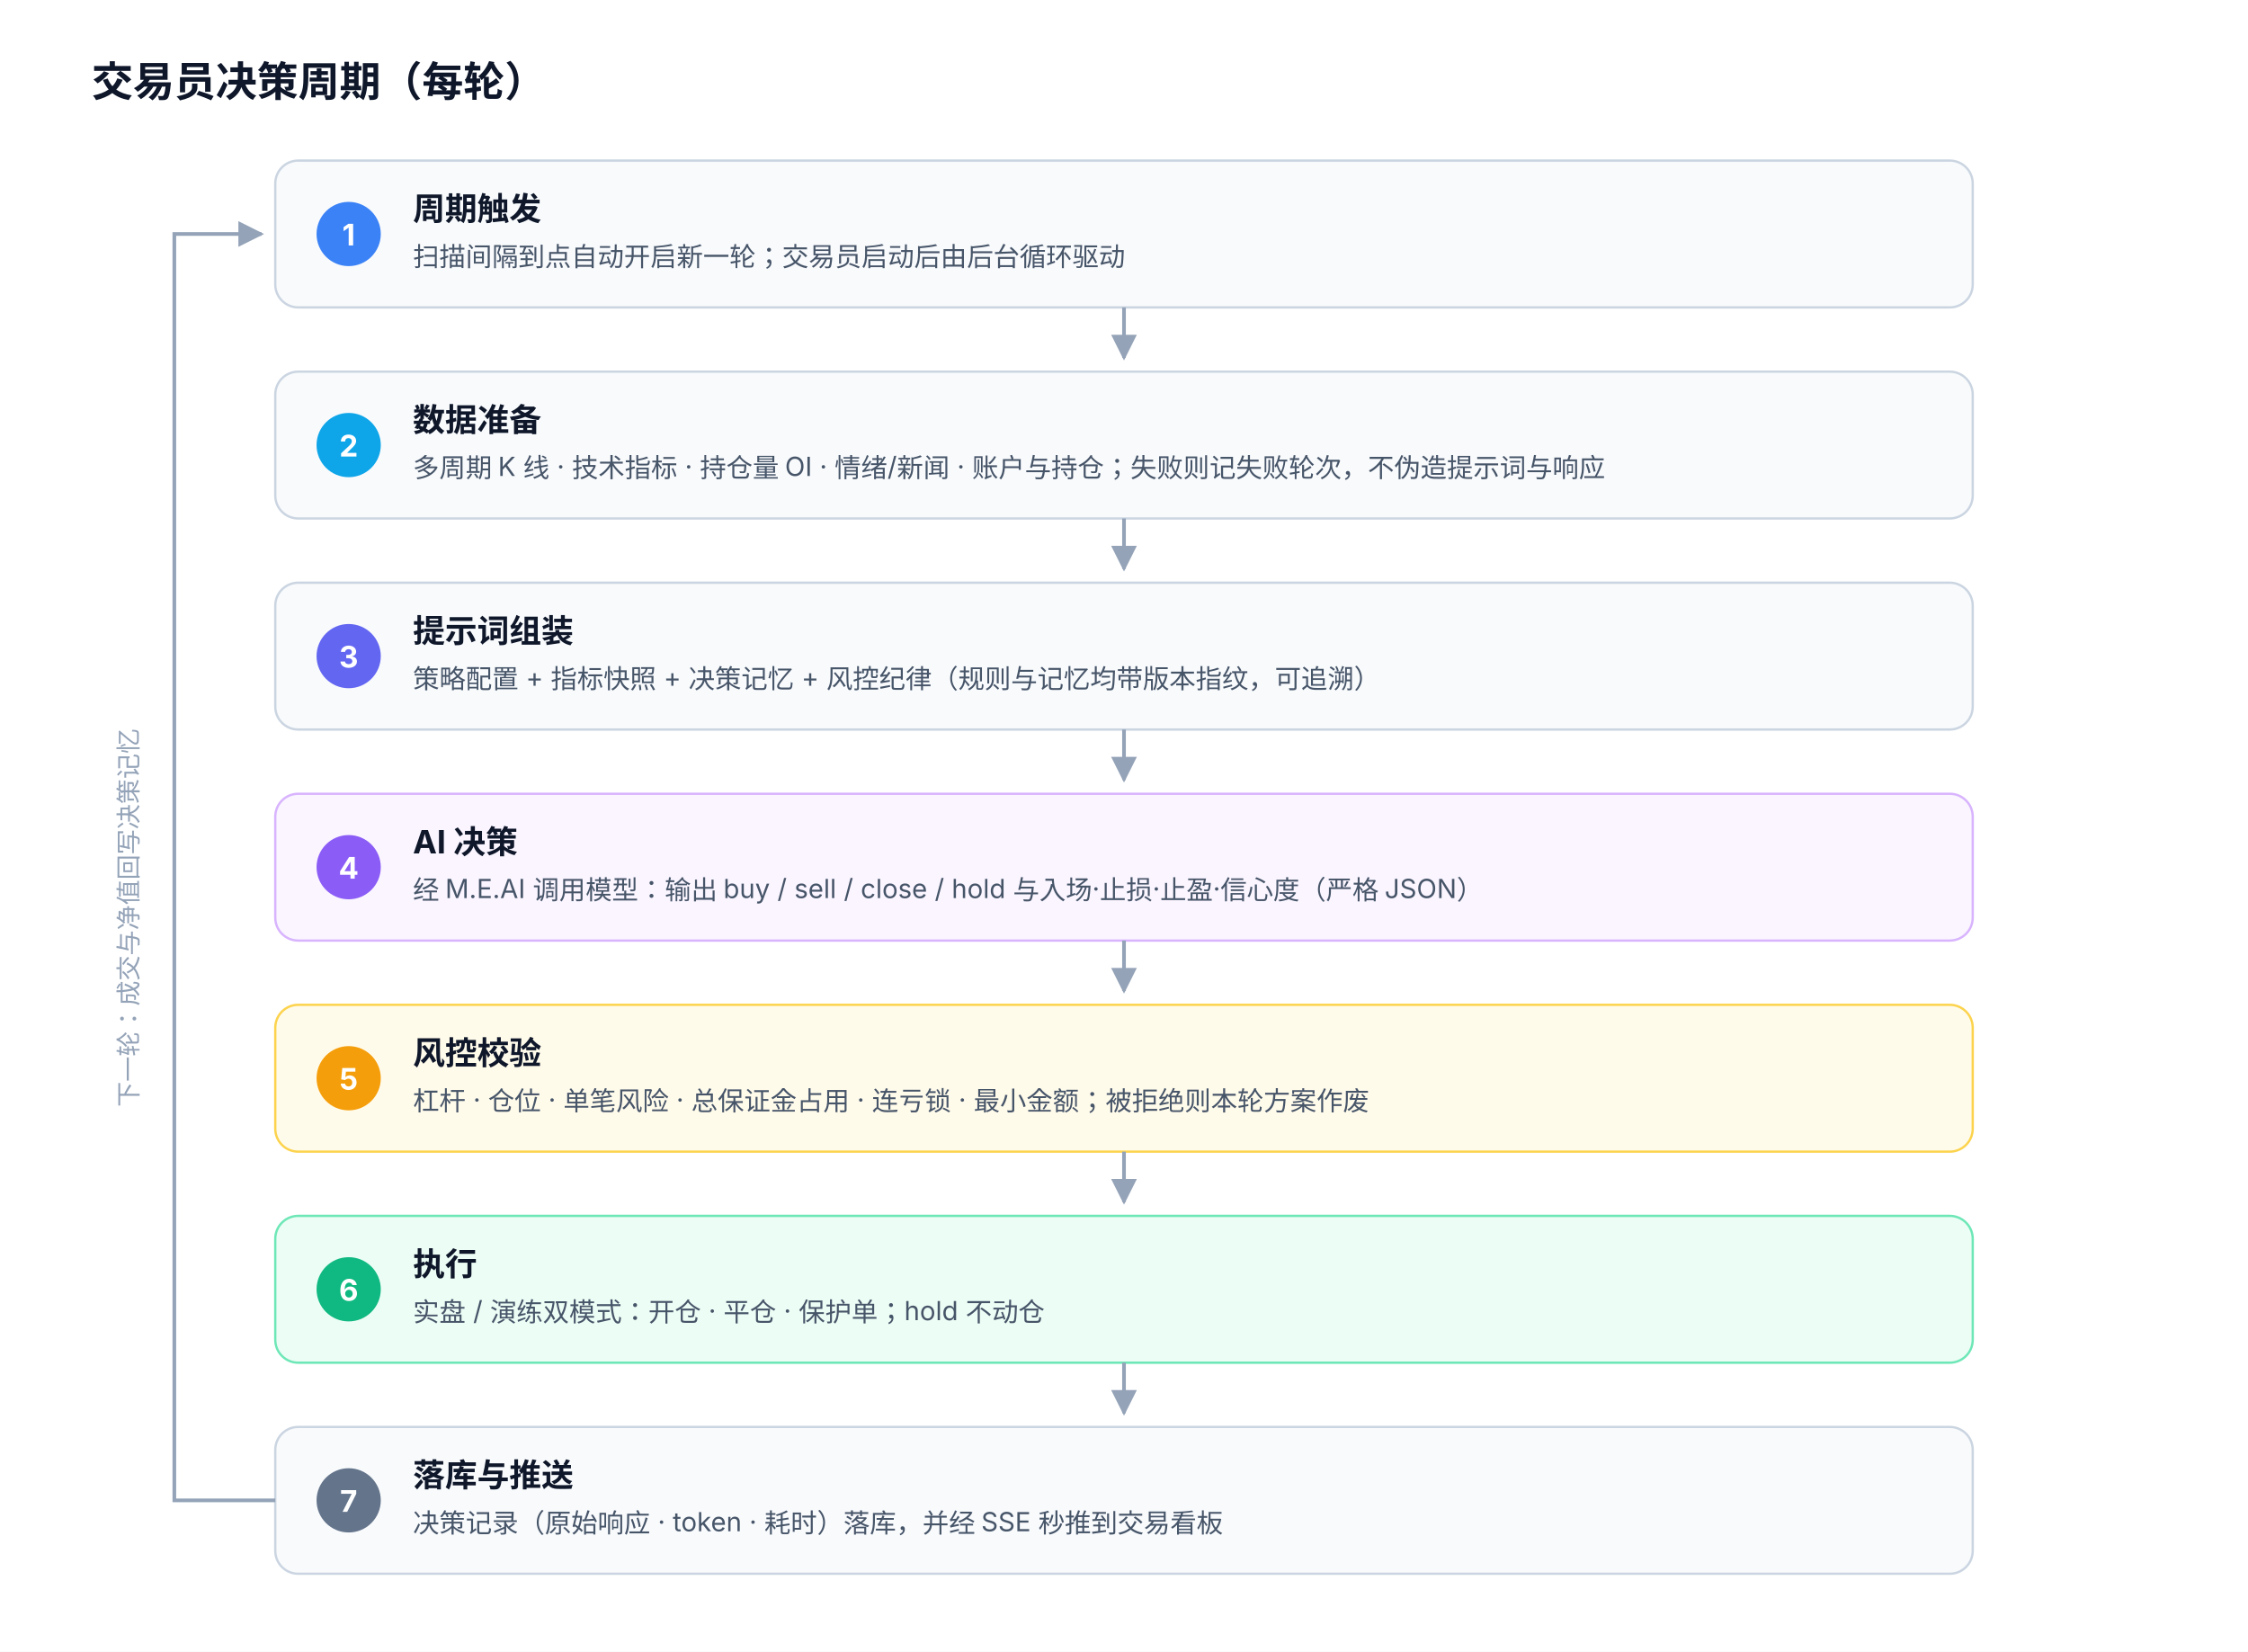
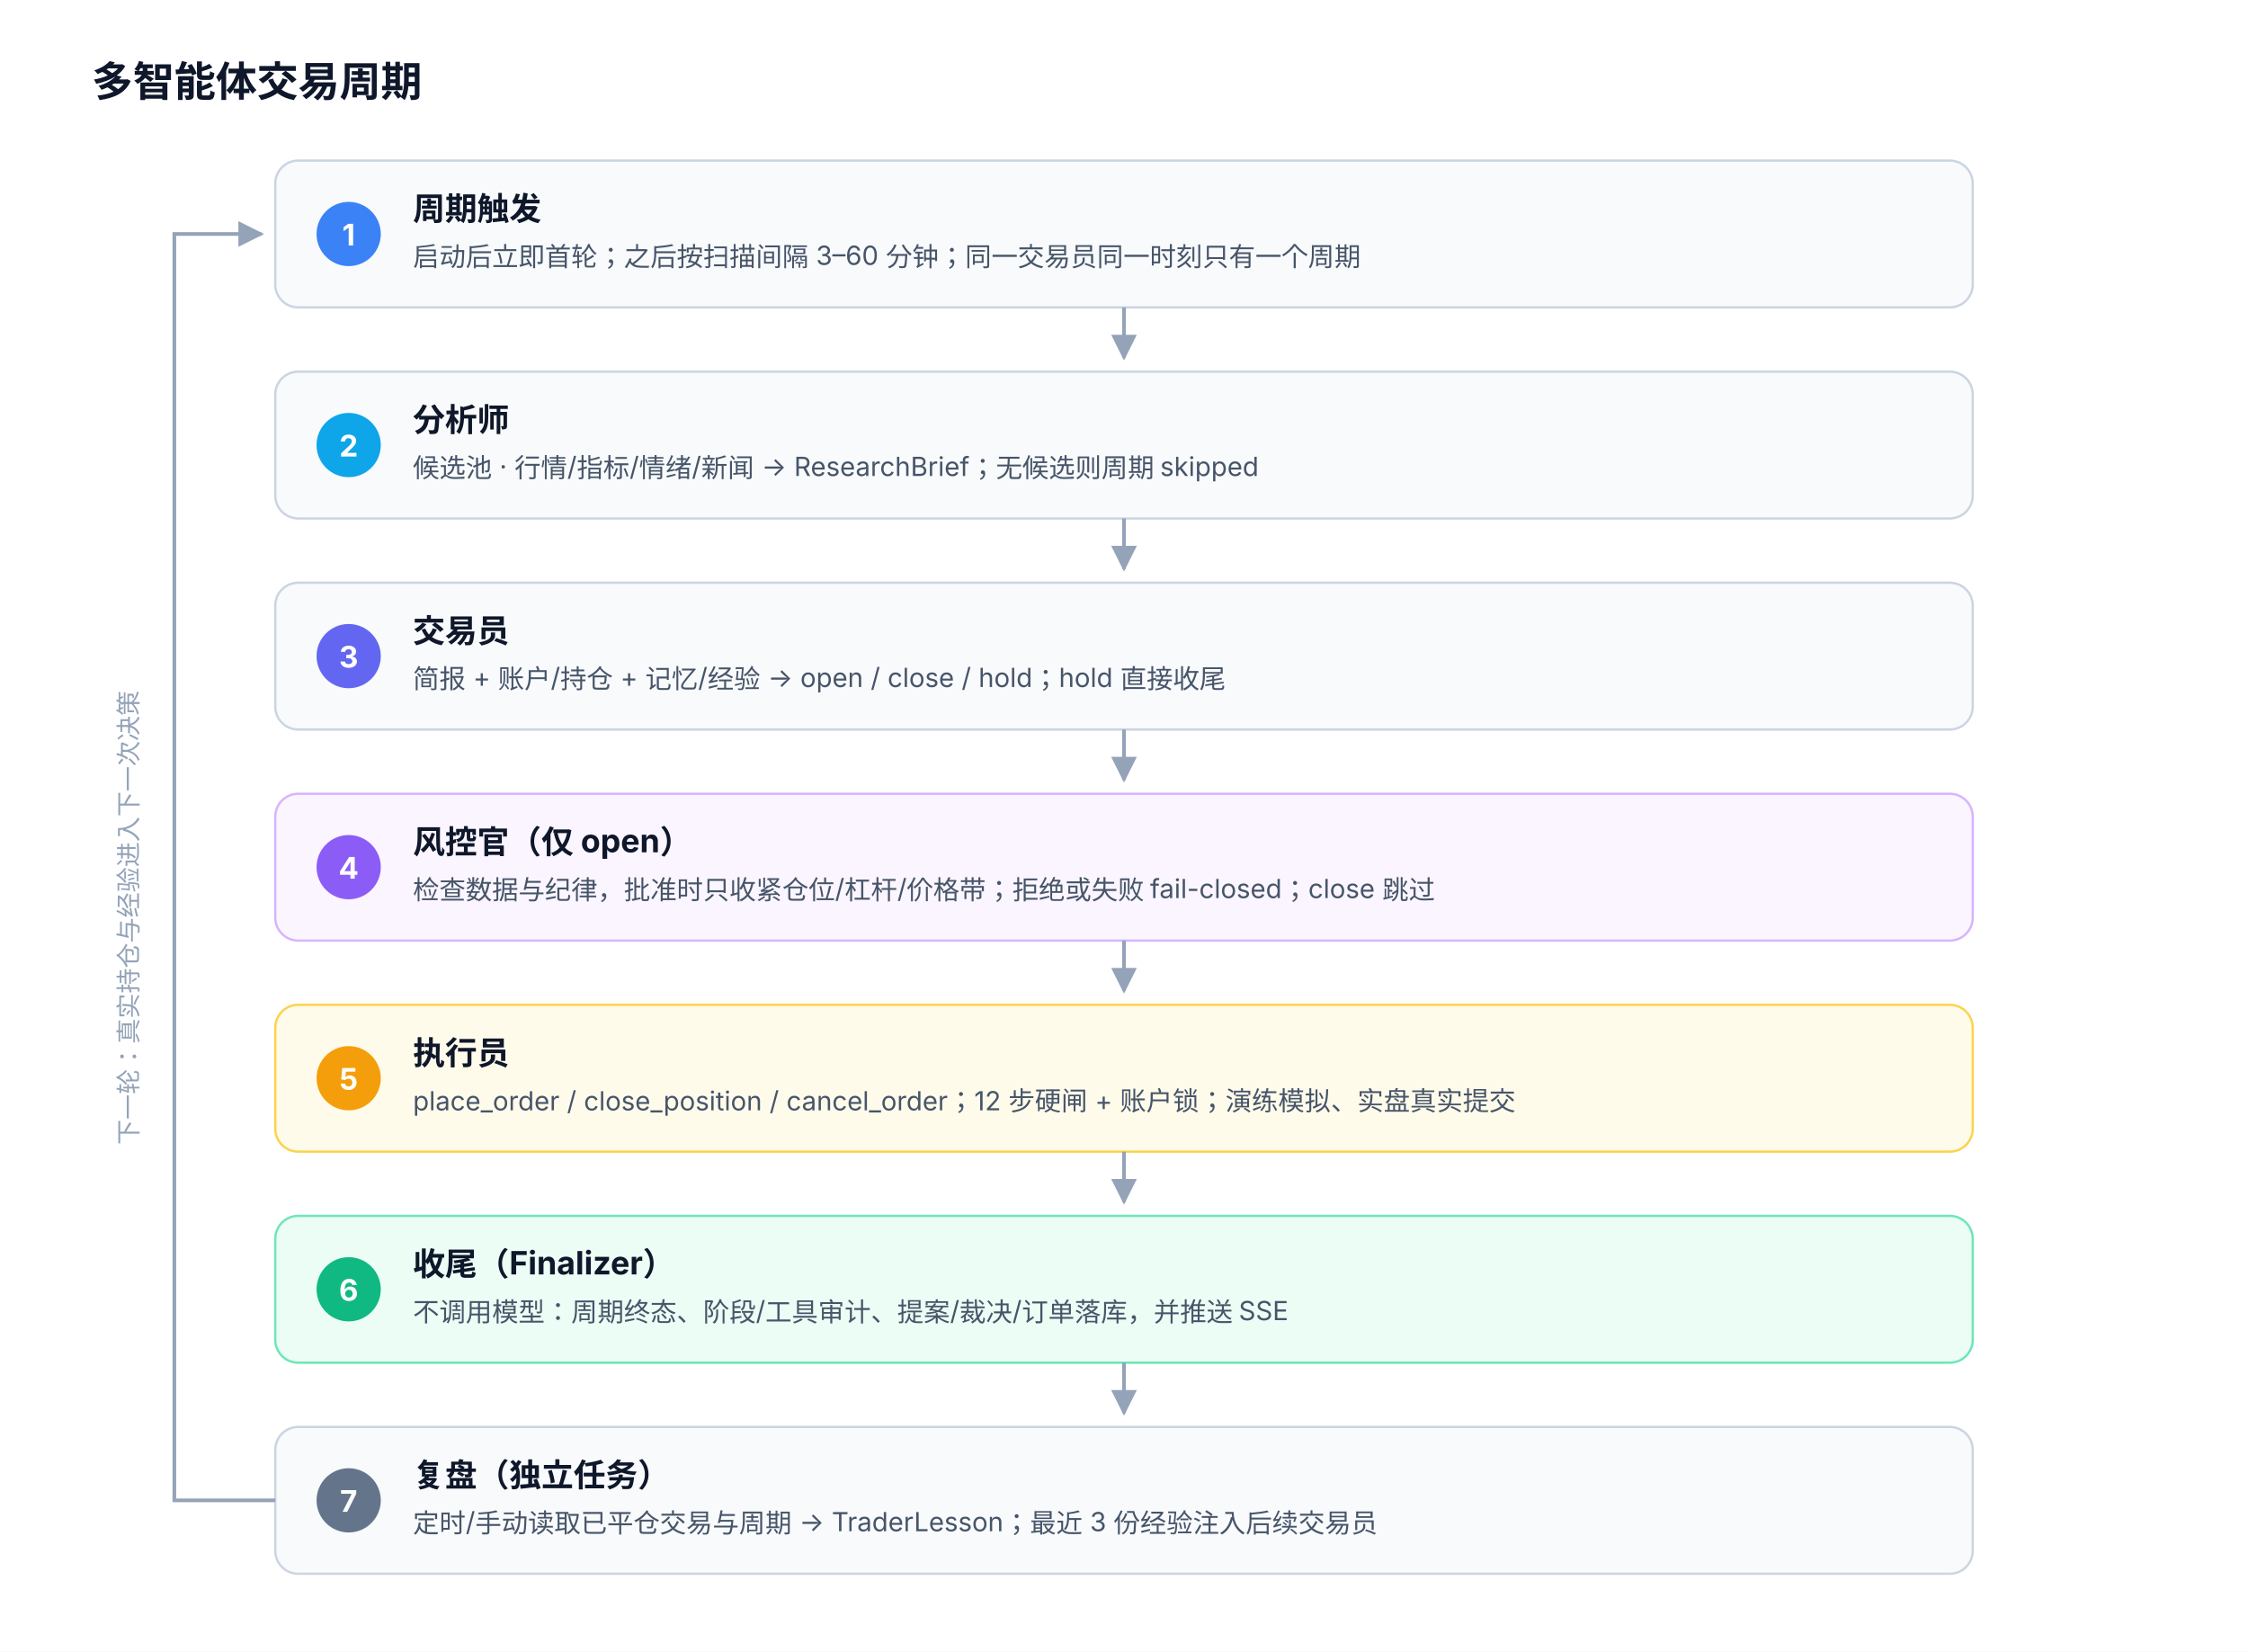
<svg xmlns="http://www.w3.org/2000/svg" viewBox="0 0 980 720" width="980" height="720" font-family="-apple-system, BlinkMacSystemFont, 'PingFang SC', 'Hiragino Sans GB', 'Microsoft YaHei', sans-serif">
  <defs>
    <marker id="cyc-arrow" viewBox="0 0 10 10" refX="9" refY="5" markerWidth="7" markerHeight="7" orient="auto-start-reverse">
      <path d="M 0 0 L 10 5 L 0 10 z" fill="#94a3b8" />
    </marker>
  </defs>
  <rect width="980" height="720" fill="#ffffff" />
-   <text x="40" y="42" font-size="18" font-weight="700" fill="#0f172a">交易员决策周期（每轮）</text>
+   <text x="40" y="42" font-size="18" font-weight="700" fill="#0f172a">多智能体交易周期</text>
  <rect x="120" y="70" width="740" height="64" rx="10" fill="#f8fafc" stroke="#cbd5e1" />
  <circle cx="152" cy="102" r="14" fill="#3b82f6" />
  <text x="152" y="107" font-size="13" font-weight="700" fill="#ffffff" text-anchor="middle">1</text>
  <text x="180" y="96" font-size="14" font-weight="700" fill="#0f172a">周期触发</text>
-   <text x="180" y="116" font-size="11.5" fill="#475569">扫描间隔到点自动开启新一轮；交易员启动后由后台循环驱动</text>
+   <text x="180" y="116" font-size="11.5" fill="#475569">启动后立即首轮；之后按扫描间隔 3–60 分钟；同一交易员同一时刻只有一个周期</text>
  <rect x="120" y="162" width="740" height="64" rx="10" fill="#f8fafc" stroke="#cbd5e1" />
  <circle cx="152" cy="194" r="14" fill="#0ea5e9" />
  <text x="152" y="199" font-size="13" font-weight="700" fill="#ffffff" text-anchor="middle">2</text>
-   <text x="180" y="188" font-size="14" font-weight="700" fill="#0f172a">数据准备</text>
-   <text x="180" y="208" font-size="11.5" fill="#475569">多周期 K 线 · 技术指标 · 持仓量 OI · 情绪/新闻 · 账户与持仓；失败则记失败轮次，不伪造提示词与响应</text>
+   <text x="180" y="188" font-size="14" font-weight="700" fill="#0f172a">分析师</text>
+   <text x="180" y="208" font-size="11.5" fill="#475569">候选池 · 行情/指标/情绪/新闻 → ResearchBrief；无候选则周期 skipped</text>
  <rect x="120" y="254" width="740" height="64" rx="10" fill="#f8fafc" stroke="#cbd5e1" />
  <circle cx="152" cy="286" r="14" fill="#6366f1" />
  <text x="152" y="291" font-size="13" font-weight="700" fill="#ffffff" text-anchor="middle">3</text>
-   <text x="180" y="280" font-size="14" font-weight="700" fill="#0f172a">提示词组装</text>
-   <text x="180" y="300" font-size="11.5" fill="#475569">策略配置 + 指标快照 + 决策记忆 + 风控纪律（规则与记忆均带版本指纹，可追溯）</text>
+   <text x="180" y="280" font-size="14" font-weight="700" fill="#0f172a">交易员</text>
+   <text x="180" y="300" font-size="11.5" fill="#475569">简报 + 账户/持仓 + 记忆/经验 → open / close / hold；hold 直接收尾</text>
  <rect x="120" y="346" width="740" height="64" rx="10" fill="#faf5ff" stroke="#d8b4fe" />
  <circle cx="152" cy="378" r="14" fill="#8b5cf6" />
  <text x="152" y="383" font-size="13" font-weight="700" fill="#ffffff" text-anchor="middle">4</text>
-   <text x="180" y="372" font-size="14" font-weight="700" fill="#0f172a">AI 决策</text>
-   <text x="180" y="392" font-size="11.5" fill="#475569">经 M.E.AI 调用模型：输出 buy / sell / close / hold 与入场·止损·止盈·信心度（严格 JSON）</text>
+   <text x="180" y="372" font-size="14" font-weight="700" fill="#0f172a">风控官（仅 open）</text>
+   <text x="180" y="392" font-size="11.5" fill="#475569">检查数据与纪律，批准时只收紧仓位/杠杆/价格带；拒绝或失败 fail-closed；close 跳过</text>
  <rect x="120" y="438" width="740" height="64" rx="10" fill="#fffbeb" stroke="#fcd34d" />
  <circle cx="152" cy="470" r="14" fill="#f59e0b" />
  <text x="152" y="475" font-size="13" font-weight="700" fill="#ffffff" text-anchor="middle">5</text>
-   <text x="180" y="464" font-size="14" font-weight="700" fill="#0f172a">风控校验</text>
-   <text x="180" y="484" font-size="11.5" fill="#475569">杠杆 · 仓位 · 单笔风险 · 总保证金占用 · 连亏锁 · 最小金额；被拒绝则本轮方案作废</text>
+   <text x="180" y="464" font-size="14" font-weight="700" fill="#0f172a">执行员</text>
+   <text x="180" y="484" font-size="11.5" fill="#475569">place_order / close_position / cancel_order；12 步硬闸 + 账户锁；演练模拟、实盘真实提交</text>
  <rect x="120" y="530" width="740" height="64" rx="10" fill="#ecfdf5" stroke="#6ee7b7" />
  <circle cx="152" cy="562" r="14" fill="#10b981" />
  <text x="152" y="567" font-size="13" font-weight="700" fill="#ffffff" text-anchor="middle">6</text>
-   <text x="180" y="556" font-size="14" font-weight="700" fill="#0f172a">执行</text>
-   <text x="180" y="576" font-size="11.5" fill="#475569">实盘 / 演练双模式：开仓 · 平仓 · 保护单；hold 不动仓</text>
+   <text x="180" y="556" font-size="14" font-weight="700" fill="#0f172a">收尾（Finalizer）</text>
+   <text x="180" y="576" font-size="11.5" fill="#475569">不调用模型：周期终态、阶段/工具审计、提案/裁决/订单落库，并推送 SSE</text>
  <rect x="120" y="622" width="740" height="64" rx="10" fill="#f8fafc" stroke="#cbd5e1" />
  <circle cx="152" cy="654" r="14" fill="#64748b" />
  <text x="152" y="659" font-size="13" font-weight="700" fill="#ffffff" text-anchor="middle">7</text>
-   <text x="180" y="648" font-size="14" font-weight="700" fill="#0f172a">落库与推送</text>
-   <text x="180" y="668" font-size="11.5" fill="#475569">决策记录（原始响应 · token · 耗时）落库，并经 SSE 秒推到交易看板</text>
+   <text x="180" y="648" font-size="14" font-weight="700" fill="#0f172a">复盘（独立任务）</text>
+   <text x="180" y="668" font-size="11.5" fill="#475569">定时/手动读取已平仓交易与周期 → TraderLesson；最近 3 份经验注入后续交易员</text>
  <line x1="490" y1="134" x2="490" y2="156" stroke="#94a3b8" stroke-width="1.6" marker-end="url(#cyc-arrow)" />
  <line x1="490" y1="226" x2="490" y2="248" stroke="#94a3b8" stroke-width="1.6" marker-end="url(#cyc-arrow)" />
  <line x1="490" y1="318" x2="490" y2="340" stroke="#94a3b8" stroke-width="1.6" marker-end="url(#cyc-arrow)" />
  <line x1="490" y1="410" x2="490" y2="432" stroke="#94a3b8" stroke-width="1.6" marker-end="url(#cyc-arrow)" />
  <line x1="490" y1="502" x2="490" y2="524" stroke="#94a3b8" stroke-width="1.6" marker-end="url(#cyc-arrow)" />
  <line x1="490" y1="594" x2="490" y2="616" stroke="#94a3b8" stroke-width="1.6" marker-end="url(#cyc-arrow)" />
  <path d="M 120 654 H 76 V 102 H 114" fill="none" stroke="#94a3b8" stroke-width="1.6" marker-end="url(#cyc-arrow)" />
-   <text transform="translate(60 400) rotate(-90)" text-anchor="middle" font-size="11" fill="#94a3b8">下一轮：成交与净值回写决策记忆</text>
+   <text transform="translate(60 400) rotate(-90)" text-anchor="middle" font-size="11" fill="#94a3b8">下一轮：真实持仓与经验进入下一次决策</text>
</svg>
